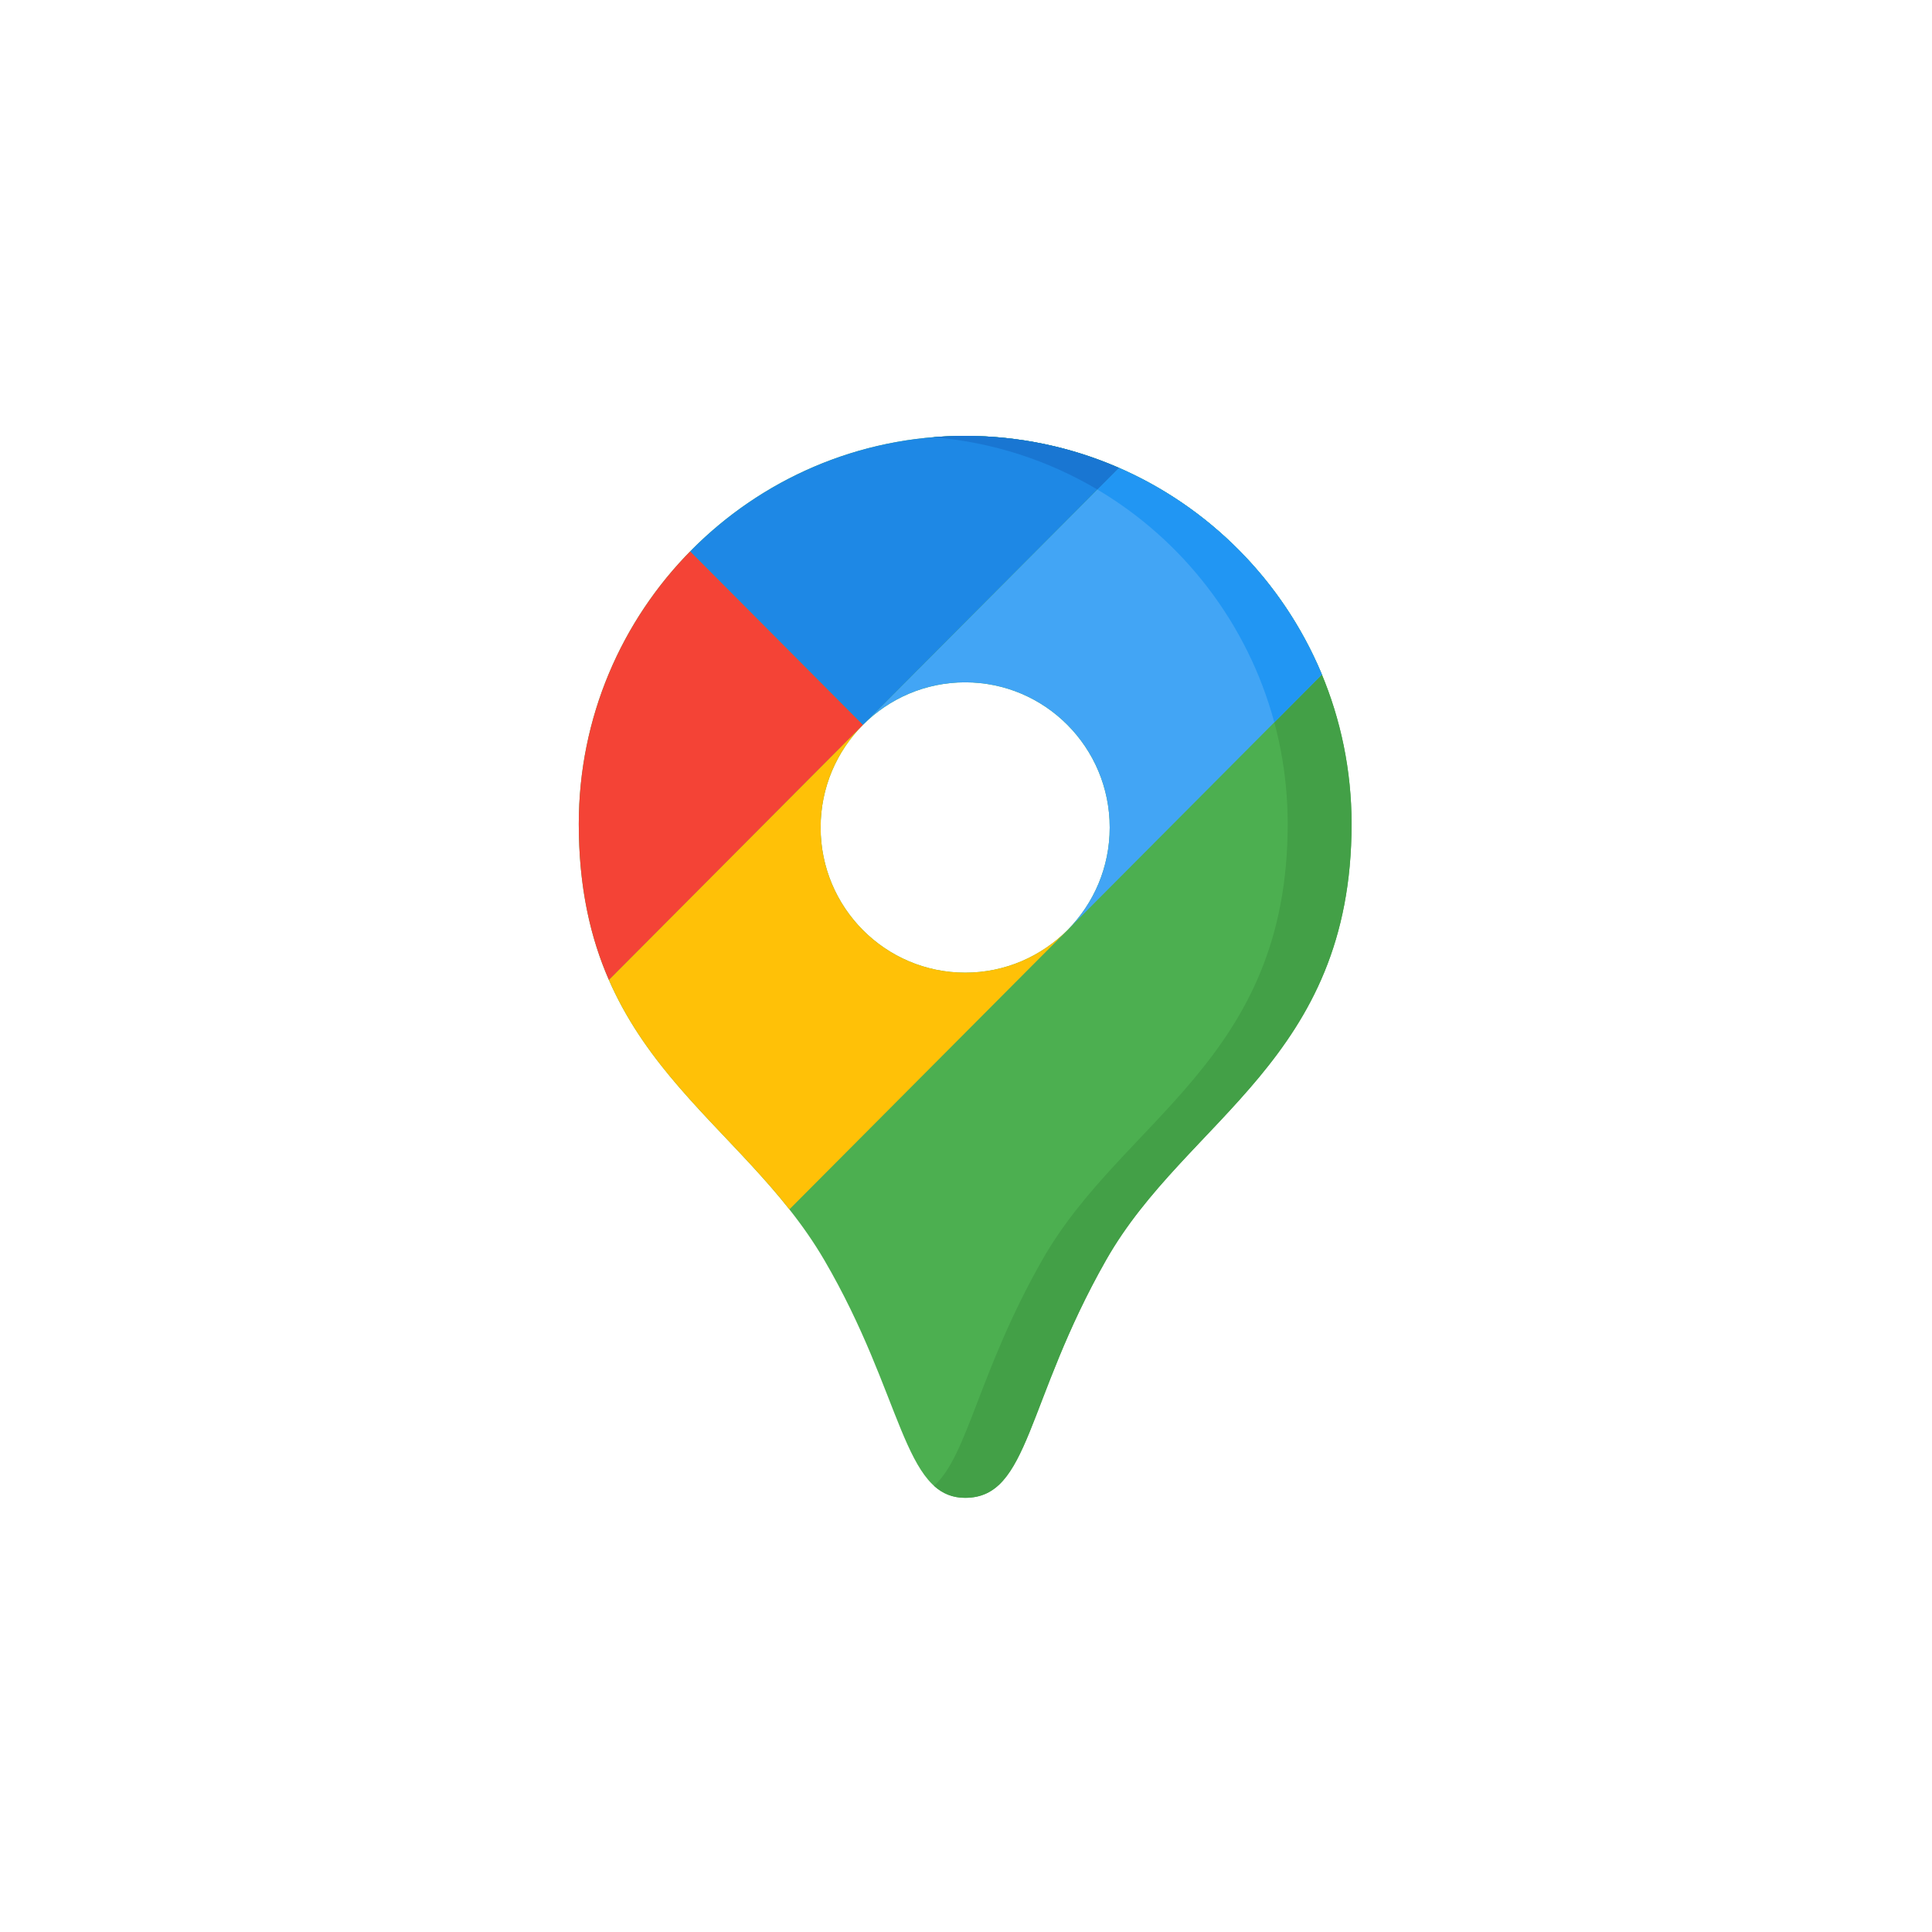
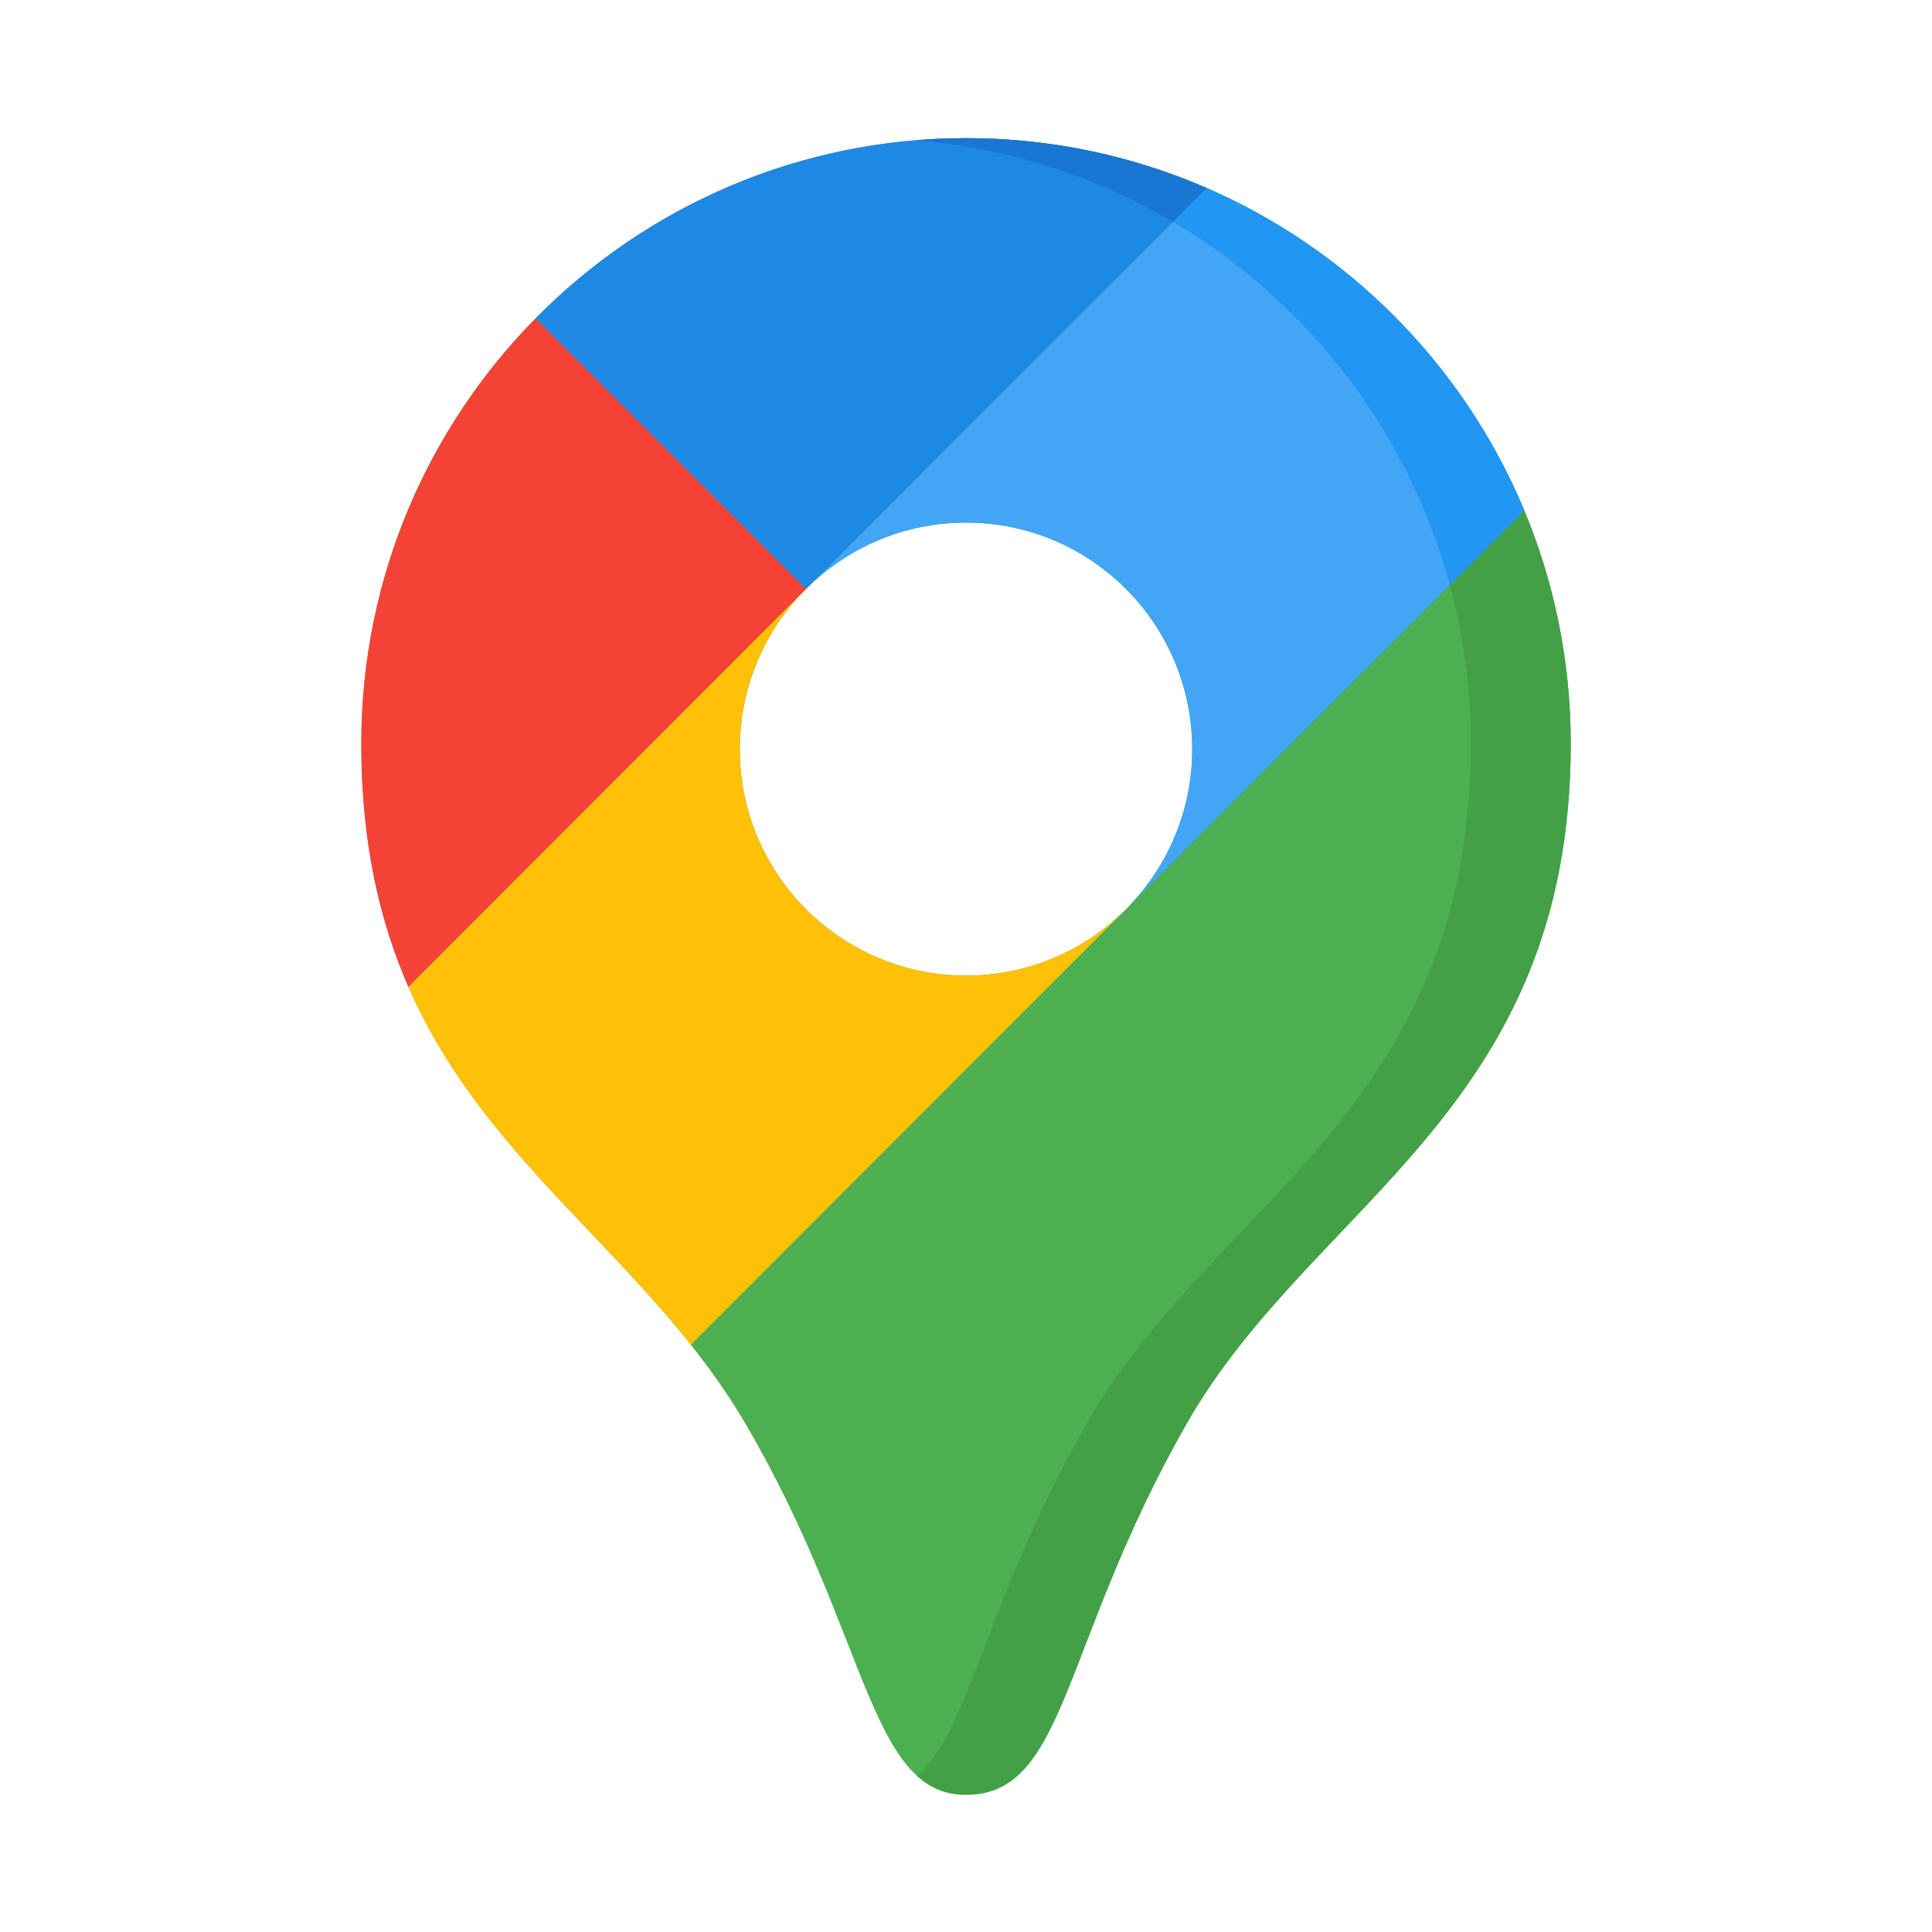
<svg xmlns="http://www.w3.org/2000/svg" width="500" zoomAndPan="magnify" viewBox="0 0 375 375" height="500" preserveAspectRatio="xMidYMid meet" version="1.2">
  <defs>
-     <clipPath id="f10330040a">
-       <path d="M 112.34 84.543 L 262.34 84.543 L 262.34 290.793 L 112.34 290.793 Z M 112.34 84.543 " />
+     <clipPath id="7a3a627193">
+       <path d="M 70.129 26.719 L 304.879 26.719 L 304.879 348.469 L 70.129 348.469 Z M 70.129 26.719 " />
    </clipPath>
-     <clipPath id="8d500fba81">
-       <path d="M 181 84.543 L 262.34 84.543 L 262.34 290.793 L 181 290.793 Z M 181 84.543 " />
+     <clipPath id="231873d247">
+       <path d="M 177 26.719 L 304.879 26.719 L 304.879 348.469 L 177 348.469 Z M 177 26.719 " />
    </clipPath>
-     <clipPath id="34e8e65de3">
-       <path d="M 112.34 107 L 168 107 L 168 191 L 112.34 191 Z M 112.34 107 " />
+     <clipPath id="2dcc7e3606">
+       <path d="M 70.129 61 L 157 61 L 157 192 L 70.129 192 Z M 70.129 61 " />
    </clipPath>
-     <clipPath id="eb2737c027">
-       <path d="M 133 84.543 L 218 84.543 L 218 141 L 133 141 Z M 133 84.543 " />
+     <clipPath id="4da936471d">
+       <path d="M 103 26.719 L 235 26.719 L 235 115 L 103 115 Z M 103 26.719 " />
    </clipPath>
-     <clipPath id="c0870836d0">
-       <path d="M 181 84.543 L 218 84.543 L 218 96 L 181 96 Z M 181 84.543 " />
+     <clipPath id="0e3a247a62">
+       <path d="M 177 26.719 L 235 26.719 L 235 44 L 177 44 Z M 177 26.719 " />
    </clipPath>
  </defs>
-   <g id="b9b08623d5">
-     <g clip-rule="nonzero" clip-path="url(#f10330040a)">
-       <path style=" stroke:none;fill-rule:nonzero;fill:#4caf50;fill-opacity:1;" d="M 187.34 84.605 C 145.918 84.605 112.34 118.332 112.34 159.93 C 112.34 205.723 143.602 216.516 160 244.59 C 175.27 270.719 175.281 290.727 187.34 290.727 C 199.844 290.727 199.055 272.09 214.68 244.594 C 230.297 217.09 262.34 205.723 262.34 159.93 C 262.34 118.332 228.762 84.605 187.34 84.605 Z M 187.34 188.793 C 171.844 188.793 159.281 176.18 159.281 160.617 C 159.281 152.832 162.422 145.793 167.5 140.691 C 172.578 135.594 179.594 132.438 187.34 132.438 C 202.836 132.438 215.395 145.051 215.395 160.617 C 215.395 176.18 202.836 188.793 187.34 188.793 Z M 187.34 188.793 " />
+   <g id="58305465d3">
+     <g clip-rule="nonzero" clip-path="url(#7a3a627193)">
+       <path style=" stroke:none;fill-rule:nonzero;fill:#4caf50;fill-opacity:1;" d="M 187.504 26.82 C 122.68 26.82 70.129 79.434 70.129 144.324 C 70.129 215.762 119.051 232.594 144.719 276.395 C 168.613 317.152 168.633 348.363 187.504 348.363 C 207.074 348.363 205.836 319.289 230.289 276.395 C 254.734 233.496 304.879 215.762 304.879 144.324 C 304.879 79.434 252.328 26.82 187.504 26.82 Z M 187.504 189.352 C 163.254 189.352 143.594 169.672 143.594 145.398 C 143.594 133.254 148.508 122.27 156.457 114.312 C 164.402 106.359 175.379 101.438 187.504 101.438 C 211.754 101.438 231.406 121.117 231.406 145.398 C 231.406 169.672 211.754 189.352 187.504 189.352 Z M 187.504 189.352 " />
    </g>
-     <g clip-rule="nonzero" clip-path="url(#8d500fba81)">
-       <path style=" stroke:none;fill-rule:nonzero;fill:#43a047;fill-opacity:1;" d="M 187.34 84.605 C 185.254 84.605 183.188 84.695 181.141 84.863 C 219.664 88.031 249.941 120.43 249.941 159.93 C 249.941 205.723 217.902 217.09 202.281 244.59 C 189.906 266.371 187.828 282.59 181.285 288.395 C 182.961 289.91 184.906 290.727 187.34 290.727 C 199.844 290.727 199.055 272.09 214.68 244.594 C 230.297 217.09 262.34 205.723 262.34 159.93 C 262.34 118.332 228.762 84.605 187.34 84.605 Z M 187.34 84.605 " />
+     <g clip-rule="nonzero" clip-path="url(#231873d247)">
+       <path style=" stroke:none;fill-rule:nonzero;fill:#43a047;fill-opacity:1;" d="M 187.504 26.82 C 184.238 26.82 181.004 26.961 177.805 27.223 C 238.09 32.164 285.477 82.703 285.477 144.324 C 285.477 215.762 235.332 233.496 210.887 276.395 C 191.52 310.367 188.266 335.668 178.027 344.723 C 180.652 347.09 183.695 348.363 187.504 348.363 C 207.074 348.363 205.836 319.289 230.289 276.395 C 254.734 233.496 304.879 215.762 304.879 144.324 C 304.879 79.434 252.328 26.824 187.504 26.824 Z M 187.504 26.82 " />
    </g>
-     <g clip-rule="nonzero" clip-path="url(#34e8e65de3)">
-       <path style=" stroke:none;fill-rule:nonzero;fill:#f44336;fill-opacity:1;" d="M 167.5 140.691 L 118.191 190.215 C 114.582 181.965 112.34 172.203 112.34 159.93 C 112.34 139.301 120.598 120.617 133.969 107.012 Z M 167.5 140.691 " />
+     <g clip-rule="nonzero" clip-path="url(#2dcc7e3606)">
+       <path style=" stroke:none;fill-rule:nonzero;fill:#f44336;fill-opacity:1;" d="M 156.453 114.312 L 79.285 191.566 C 73.641 178.695 70.129 163.473 70.129 144.324 C 70.129 112.148 83.051 82.996 103.977 61.777 Z M 156.453 114.312 " />
    </g>
-     <path style=" stroke:none;fill-rule:nonzero;fill:#42a5f5;fill-opacity:1;" d="M 207.375 180.34 C 212.336 175.258 215.395 168.297 215.395 160.617 C 215.395 145.051 202.836 132.438 187.34 132.438 C 179.59 132.438 172.578 135.59 167.5 140.691 L 217.172 90.805 C 234.93 98.539 249.113 112.973 256.578 130.93 L 207.375 180.348 Z M 207.375 180.34 " />
-     <path style=" stroke:none;fill-rule:nonzero;fill:#2196f3;fill-opacity:1;" d="M 217.172 90.805 L 212.984 95.008 C 229.645 104.875 242.176 121.02 247.344 140.207 L 256.578 130.93 C 249.113 112.973 234.93 98.539 217.172 90.805 Z M 217.172 90.805 " />
-     <path style=" stroke:none;fill-rule:nonzero;fill:#ffc107;fill-opacity:1;" d="M 207.375 180.348 L 153.223 234.734 C 141.445 219.84 126.34 208.887 118.191 190.215 L 167.5 140.691 C 162.422 145.789 159.281 152.836 159.281 160.617 C 159.281 176.176 171.844 188.793 187.34 188.793 C 195.188 188.793 202.281 185.555 207.375 180.34 Z M 207.375 180.348 " />
-     <g clip-rule="nonzero" clip-path="url(#eb2737c027)">
-       <path style=" stroke:none;fill-rule:nonzero;fill:#1e88e5;fill-opacity:1;" d="M 217.172 90.805 L 167.5 140.691 L 133.969 107.016 C 147.566 93.18 166.457 84.605 187.34 84.605 C 197.941 84.605 208.031 86.816 217.172 90.805 Z M 217.172 90.805 " />
+     <path style=" stroke:none;fill-rule:nonzero;fill:#42a5f5;fill-opacity:1;" d="M 218.859 176.164 C 226.621 168.234 231.41 157.375 231.41 145.398 C 231.41 121.117 211.754 101.438 187.504 101.438 C 175.379 101.438 164.402 106.359 156.457 114.312 L 234.191 36.492 C 261.98 48.559 284.18 71.074 295.863 99.09 L 218.859 176.172 Z M 218.859 176.164 " />
+     <path style=" stroke:none;fill-rule:nonzero;fill:#2196f3;fill-opacity:1;" d="M 234.191 36.492 L 227.641 43.051 C 253.711 58.441 273.32 83.629 281.41 113.555 L 295.863 99.09 C 284.18 71.074 261.98 48.559 234.191 36.492 Z M 234.191 36.492 " />
+     <path style=" stroke:none;fill-rule:nonzero;fill:#ffc107;fill-opacity:1;" d="M 218.859 176.172 L 134.109 261.02 C 115.68 237.781 92.039 220.695 79.285 191.566 L 156.457 114.312 C 148.508 122.27 143.594 133.258 143.594 145.398 C 143.594 169.672 163.25 189.352 187.504 189.352 C 199.785 189.352 210.891 184.301 218.859 176.164 Z M 218.859 176.172 " />
+     <g clip-rule="nonzero" clip-path="url(#4da936471d)">
+       <path style=" stroke:none;fill-rule:nonzero;fill:#1e88e5;fill-opacity:1;" d="M 234.191 36.492 L 156.453 114.312 L 103.977 61.777 C 125.258 40.195 154.824 26.82 187.504 26.82 C 204.098 26.82 219.887 30.27 234.191 36.492 Z M 234.191 36.492 " />
    </g>
-     <g clip-rule="nonzero" clip-path="url(#c0870836d0)">
-       <path style=" stroke:none;fill-rule:nonzero;fill:#1976d2;fill-opacity:1;" d="M 187.34 84.605 C 185.254 84.605 183.188 84.695 181.145 84.863 C 181.145 84.863 181.141 84.863 181.141 84.863 C 192.695 85.812 203.508 89.395 212.988 95.008 L 217.172 90.805 C 208.031 86.816 197.941 84.605 187.34 84.605 Z M 187.34 84.605 " />
+     <g clip-rule="nonzero" clip-path="url(#0e3a247a62)">
+       <path style=" stroke:none;fill-rule:nonzero;fill:#1976d2;fill-opacity:1;" d="M 187.504 26.82 C 184.238 26.82 181.004 26.961 177.805 27.223 C 177.805 27.223 177.805 27.227 177.805 27.227 C 195.887 28.707 212.809 34.297 227.641 43.051 L 234.191 36.492 C 219.887 30.27 204.098 26.82 187.504 26.82 Z M 187.504 26.82 " />
    </g>
  </g>
</svg>
